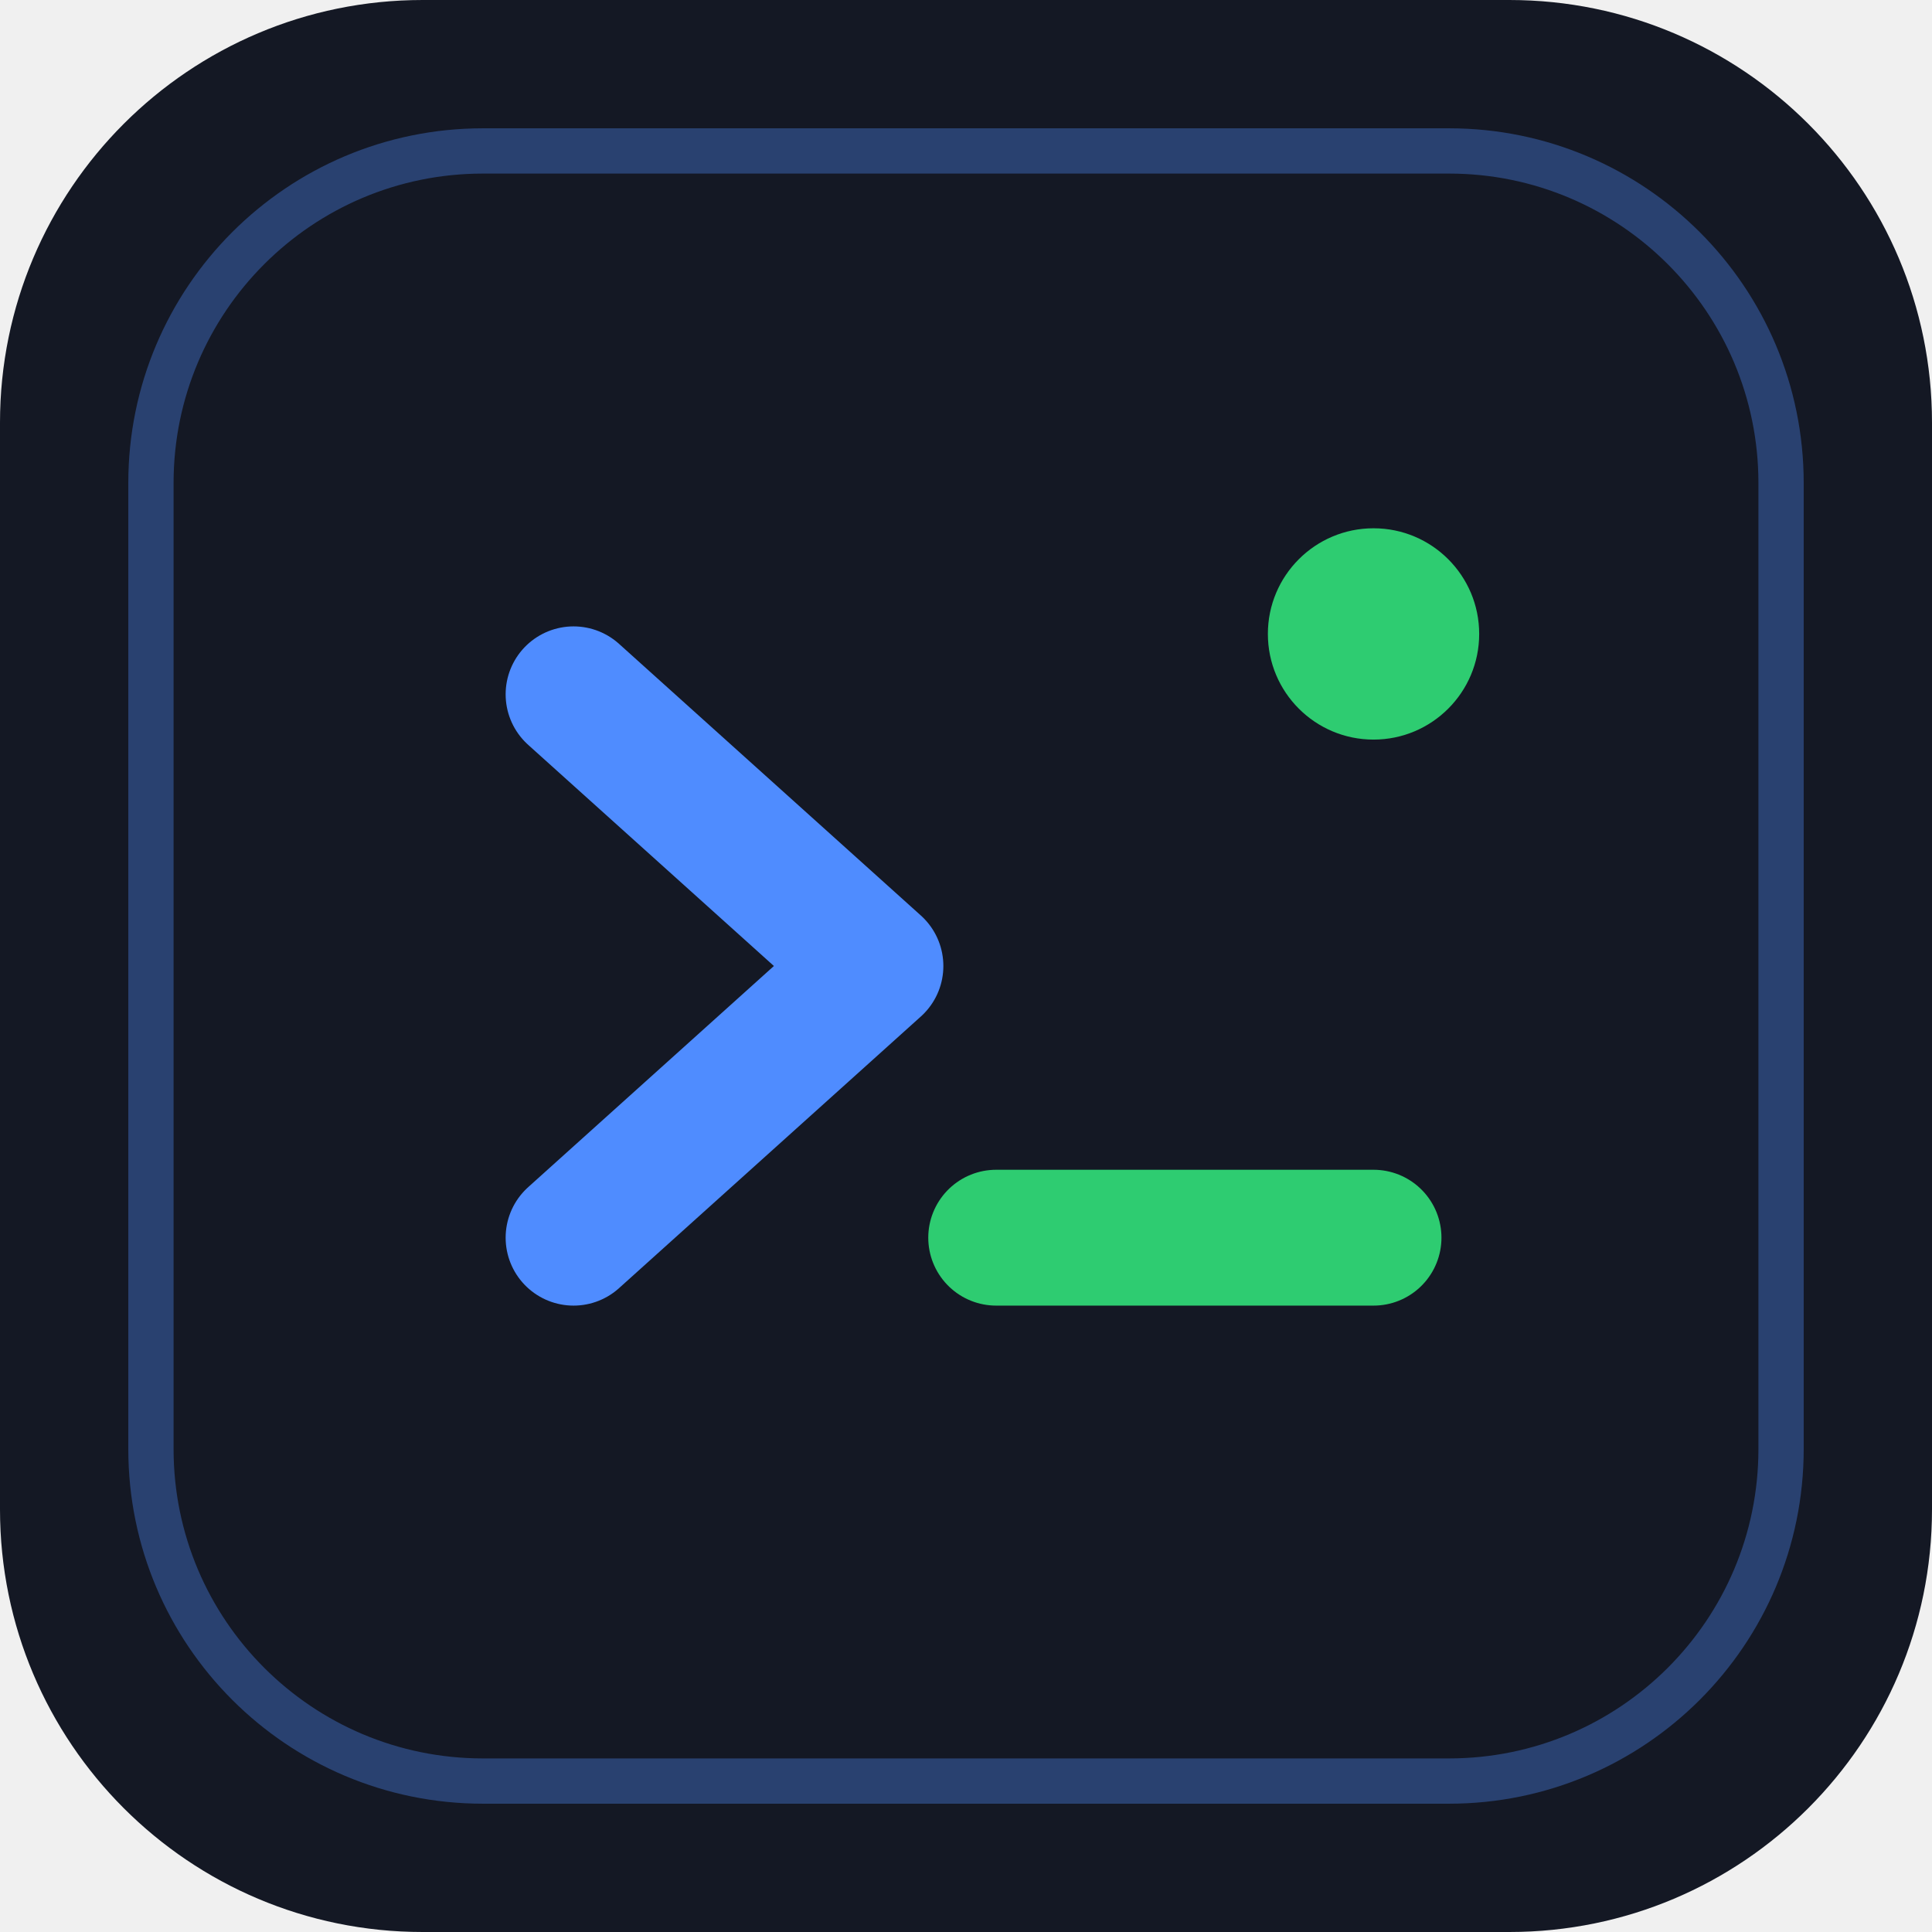
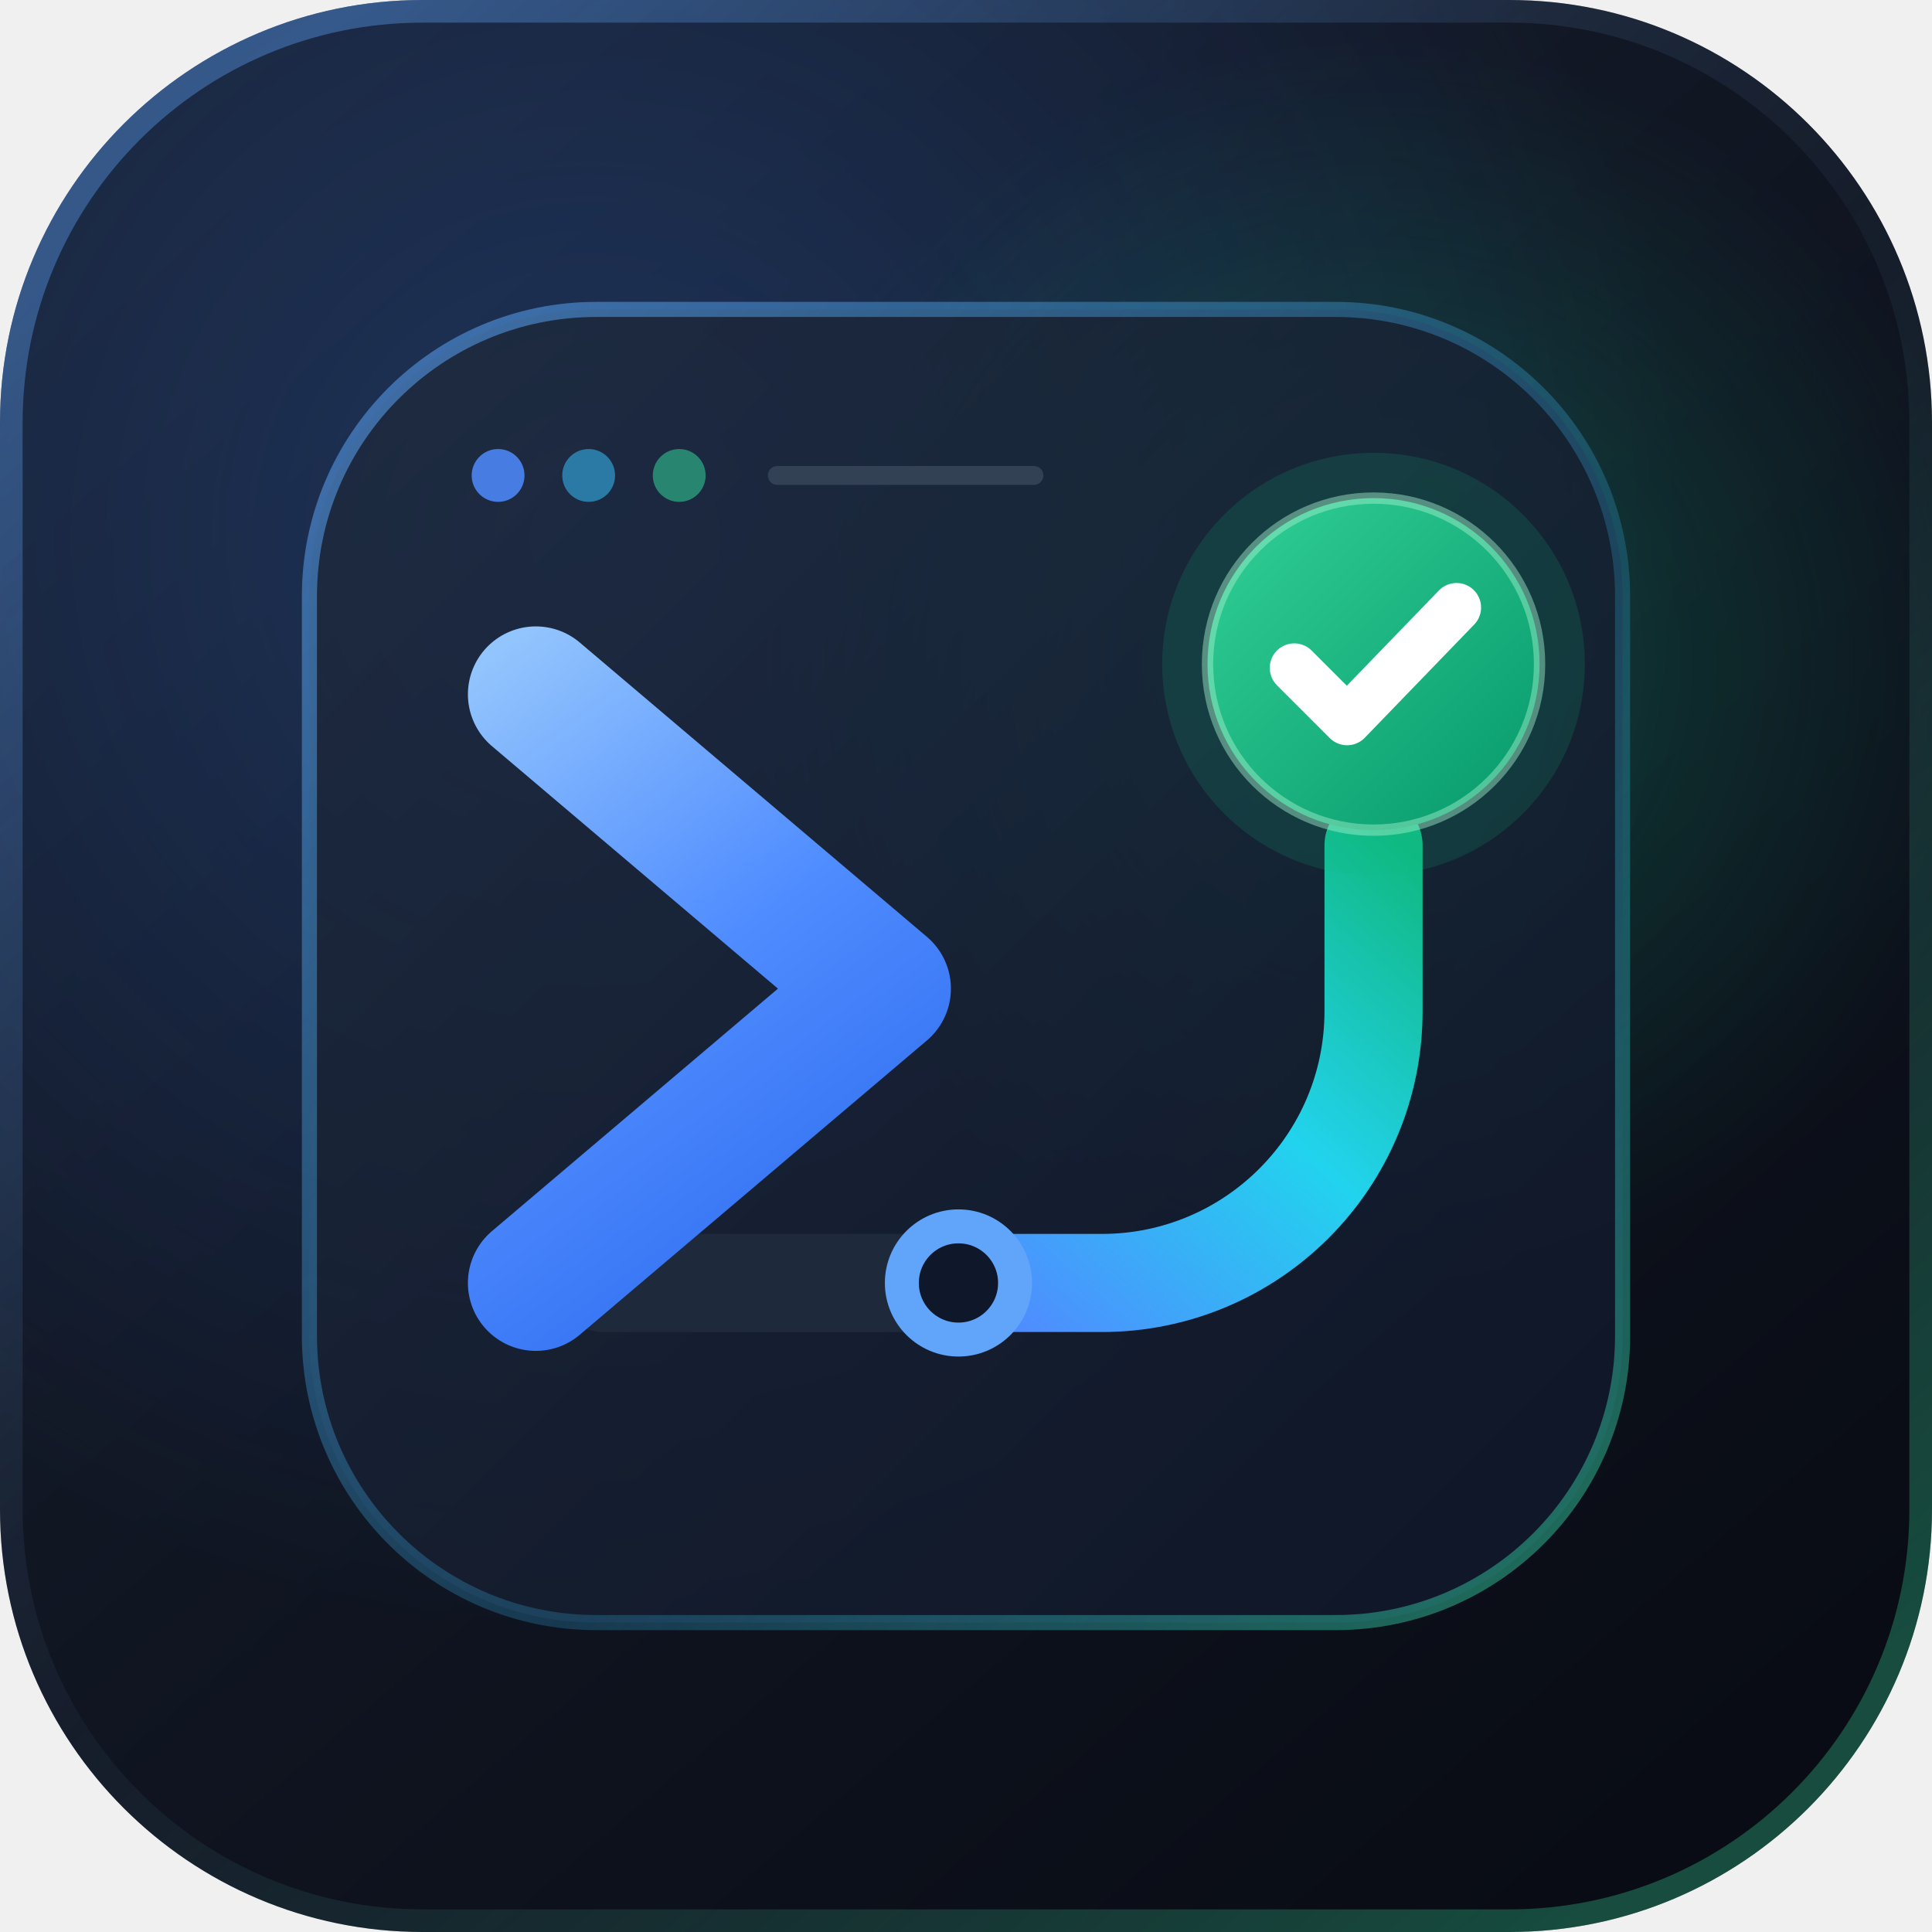
- <svg xmlns="http://www.w3.org/2000/svg" viewBox="0 0 256 256" width="256" height="256">
-   <rect width="256" height="256" rx="56" fill="#141824" />
-   <rect x="20" y="20" width="216" height="216" rx="44" fill="none" stroke="#4f8cff" stroke-width="6" opacity="0.35" />
-   <path d="M76 92 L116 128 L76 164" fill="none" stroke="#4f8cff" stroke-width="18" stroke-linecap="round" stroke-linejoin="round" />
-   <line x1="132" y1="164" x2="182" y2="164" stroke="#2ecc71" stroke-width="18" stroke-linecap="round" />
-   <circle cx="182" cy="84" r="14" fill="#2ecc71" />
+ <svg xmlns="http://www.w3.org/2000/svg" viewBox="0 0 512 512" width="512" height="512" fill="none">
+   <defs>
+     <linearGradient id="bg" x1="64" y1="32" x2="448" y2="480" gradientUnits="userSpaceOnUse">
+       <stop offset="0%" stop-color="#171E2E" />
+       <stop offset="55%" stop-color="#0F1420" />
+       <stop offset="100%" stop-color="#090C14" />
+     </linearGradient>
+     <radialGradient id="glowBlue" cx="0" cy="0" r="1" gradientUnits="userSpaceOnUse" gradientTransform="translate(156 144) rotate(42) scale(290)">
+       <stop offset="0%" stop-color="#3B82F6" stop-opacity="0.24" />
+       <stop offset="100%" stop-color="#3B82F6" stop-opacity="0" />
+     </radialGradient>
+     <radialGradient id="glowGreen" cx="0" cy="0" r="1" gradientUnits="userSpaceOnUse" gradientTransform="translate(364 176) rotate(90) scale(165)">
+       <stop offset="0%" stop-color="#10B981" stop-opacity="0.28" />
+       <stop offset="100%" stop-color="#10B981" stop-opacity="0" />
+     </radialGradient>
+     <linearGradient id="rim" x1="64" y1="32" x2="448" y2="480" gradientUnits="userSpaceOnUse">
+       <stop offset="0%" stop-color="#60A5FA" stop-opacity="0.38" />
+       <stop offset="50%" stop-color="#334155" stop-opacity="0.18" />
+       <stop offset="100%" stop-color="#34D399" stop-opacity="0.32" />
+     </linearGradient>
+     <linearGradient id="podSurface" x1="88" y1="88" x2="424" y2="424" gradientUnits="userSpaceOnUse">
+       <stop offset="0%" stop-color="#1E293B" stop-opacity="0.72" />
+       <stop offset="100%" stop-color="#0F172A" stop-opacity="0.88" />
+     </linearGradient>
+     <linearGradient id="podStroke" x1="88" y1="88" x2="424" y2="424" gradientUnits="userSpaceOnUse">
+       <stop offset="0%" stop-color="#60A5FA" stop-opacity="0.55" />
+       <stop offset="60%" stop-color="#38BDF8" stop-opacity="0.22" />
+       <stop offset="100%" stop-color="#34D399" stop-opacity="0.50" />
+     </linearGradient>
+     <linearGradient id="chevronGrad" x1="136" y1="168" x2="268" y2="344" gradientUnits="userSpaceOnUse">
+       <stop offset="0%" stop-color="#93C5FD" />
+       <stop offset="45%" stop-color="#4F8CFF" />
+       <stop offset="100%" stop-color="#2563EB" />
+     </linearGradient>
+     <linearGradient id="pipeGrad" x1="256" y1="340" x2="364" y2="216" gradientUnits="userSpaceOnUse">
+       <stop offset="0%" stop-color="#4F8CFF" />
+       <stop offset="52%" stop-color="#22D3EE" />
+       <stop offset="100%" stop-color="#10B981" />
+     </linearGradient>
+     <linearGradient id="passGrad" x1="316" y1="128" x2="412" y2="224" gradientUnits="userSpaceOnUse">
+       <stop offset="0%" stop-color="#34D399" />
+       <stop offset="100%" stop-color="#059669" />
+     </linearGradient>
+   </defs>
+   <rect width="512" height="512" rx="112" fill="url(#bg)" />
+   <rect width="512" height="512" rx="112" fill="url(#glowBlue)" />
+   <rect width="512" height="512" rx="112" fill="url(#glowGreen)" />
+   <rect x="3" y="3" width="506" height="506" rx="109" stroke="url(#rim)" stroke-width="6" />
+   <rect x="82" y="82" width="348" height="348" rx="76" fill="url(#podSurface)" stroke="url(#podStroke)" stroke-width="4" />
+   <circle cx="132" cy="126" r="7" fill="#4F8CFF" fill-opacity="0.85" />
+   <circle cx="156" cy="126" r="7" fill="#38BDF8" fill-opacity="0.55" />
+   <circle cx="180" cy="126" r="7" fill="#34D399" fill-opacity="0.55" />
+   <line x1="206" y1="126" x2="274" y2="126" stroke="#334155" stroke-width="5" stroke-linecap="round" />
+   <path d="M160 340 H252" stroke="#1E293B" stroke-width="26" stroke-linecap="round" />
+   <path d="M254 340 H292 C331.765 340 364 307.765 364 268 V224" stroke="url(#pipeGrad)" stroke-width="26" stroke-linecap="round" />
+   <circle cx="254" cy="340" r="15" fill="#0F172A" stroke="#60A5FA" stroke-width="9" />
+   <path d="M142 184 L234 262 L142 340" stroke="url(#chevronGrad)" stroke-width="36" stroke-linecap="round" stroke-linejoin="round" />
+   <circle cx="364" cy="176" r="56" fill="#10B981" fill-opacity="0.16" />
+   <circle cx="364" cy="176" r="44" fill="url(#passGrad)" />
+   <circle cx="364" cy="176" r="44" stroke="#A7F3D0" stroke-opacity="0.45" stroke-width="3" />
+   <path d="M343 177 L357 191 L386 161" stroke="#FFFFFF" stroke-width="13" stroke-linecap="round" stroke-linejoin="round" />
</svg>
